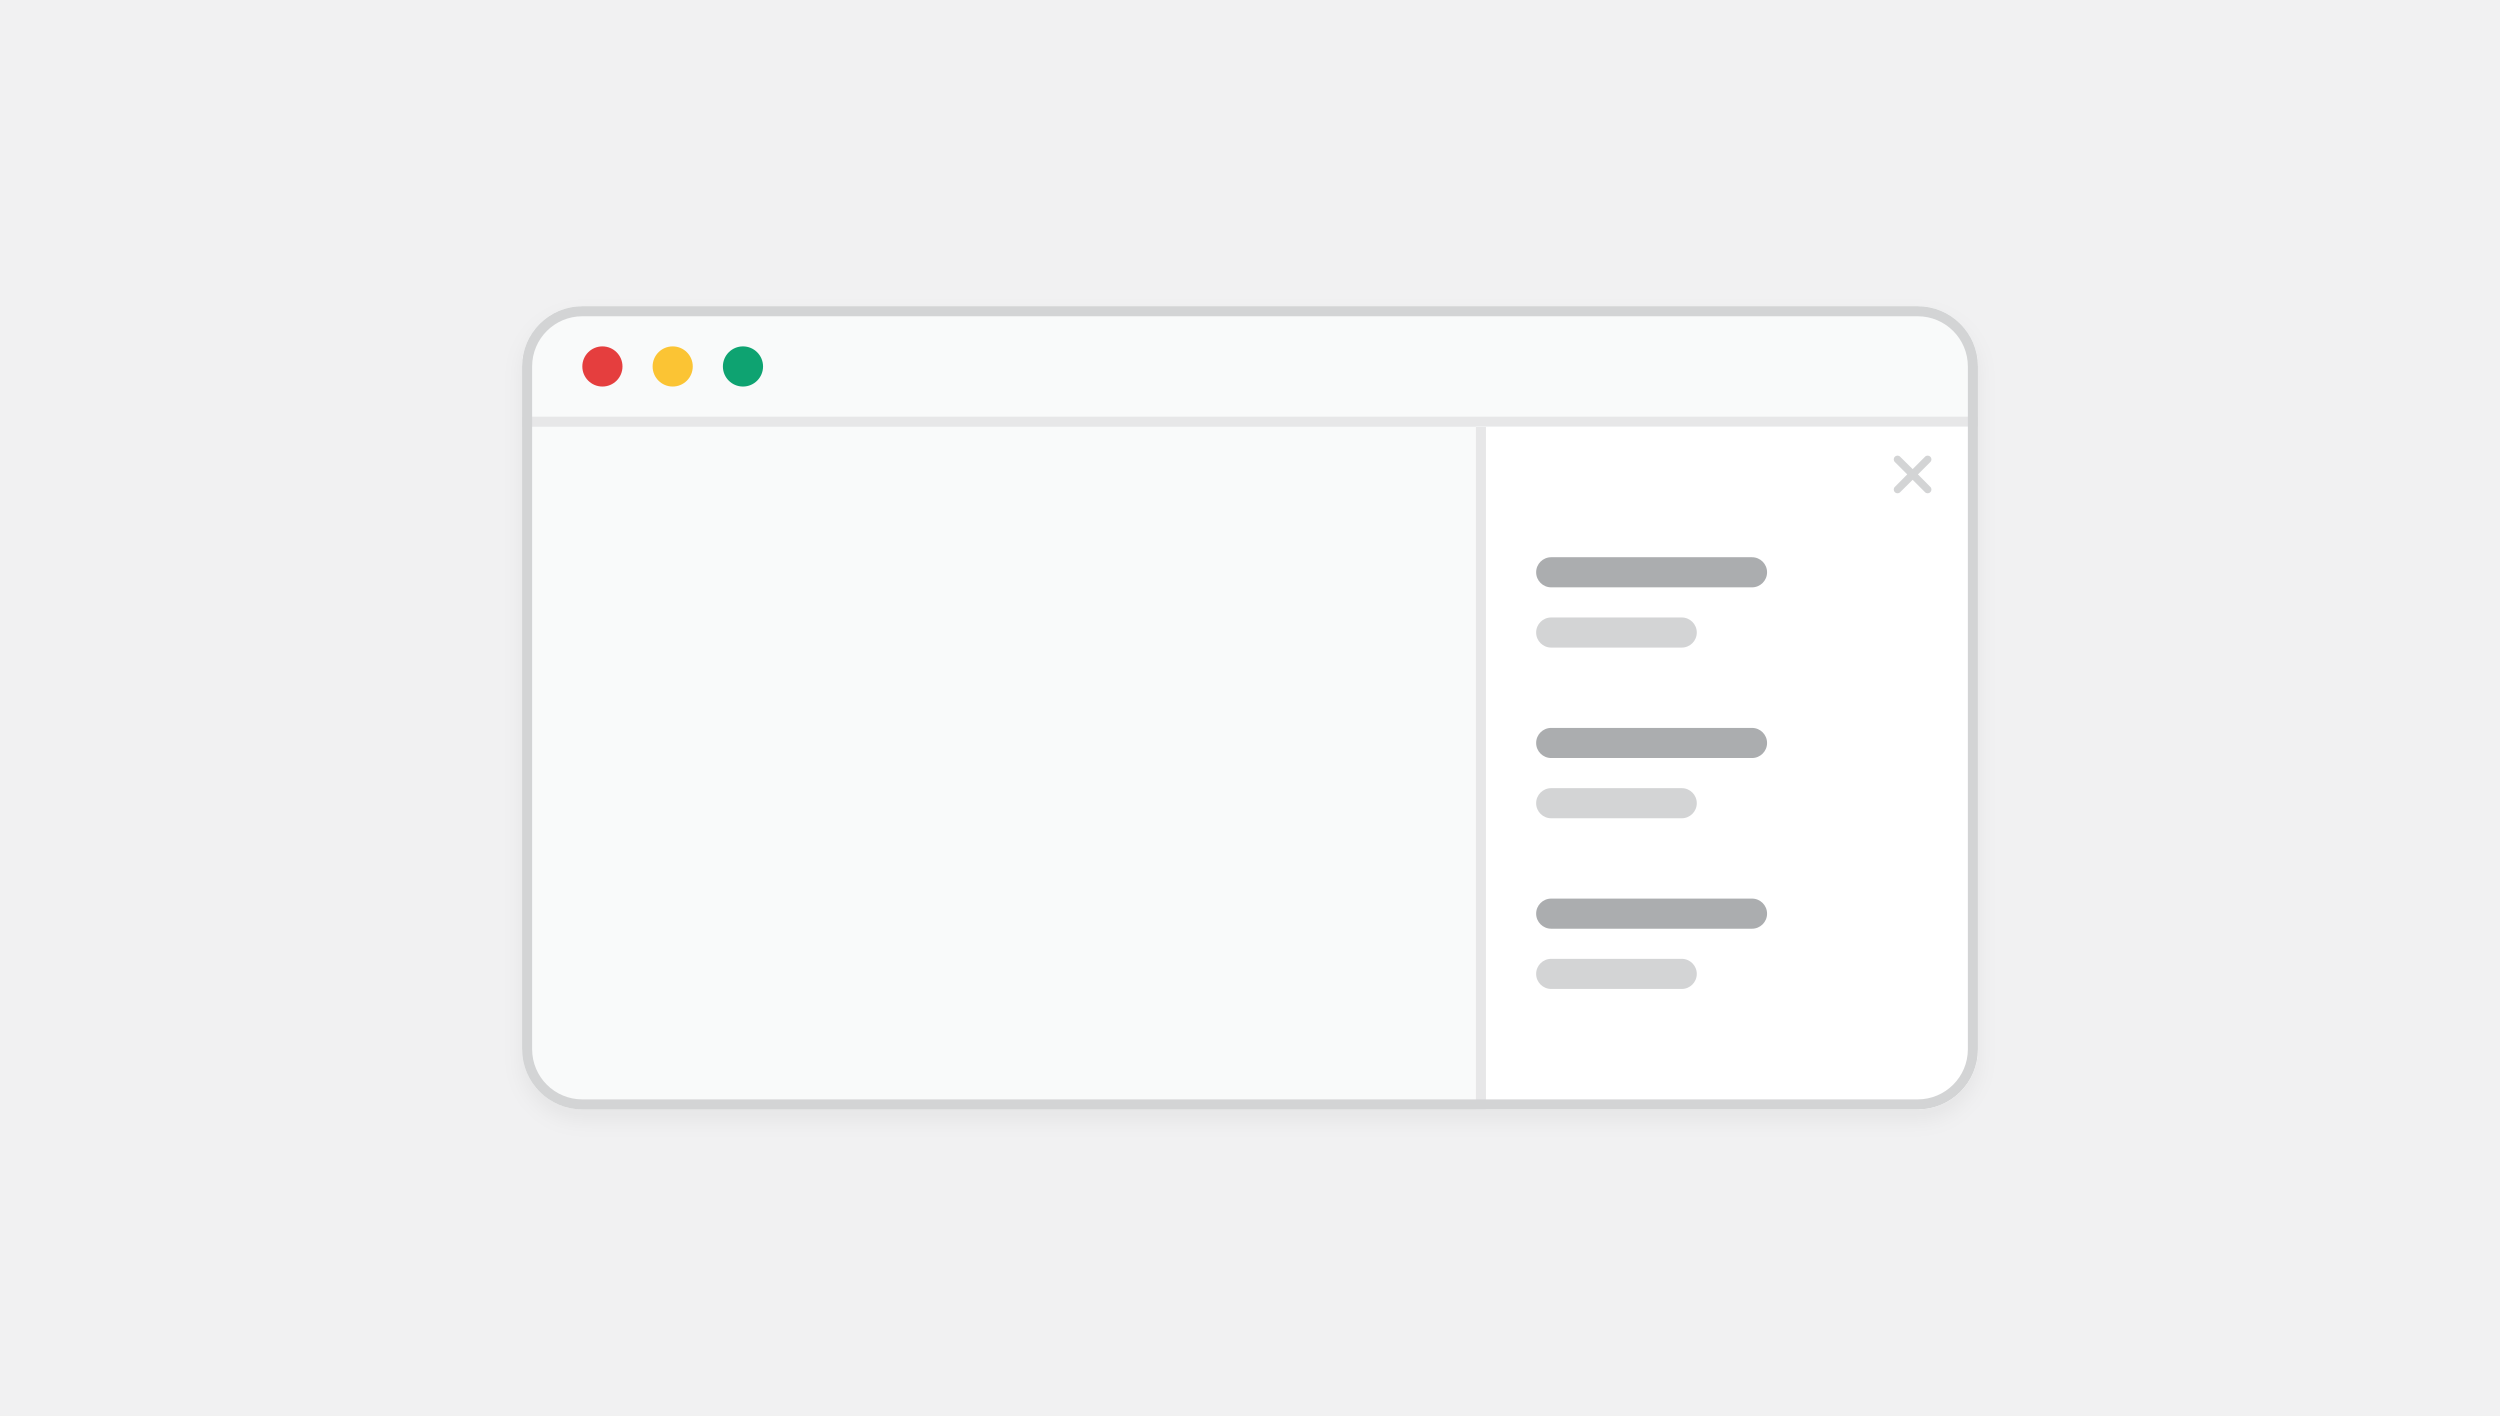
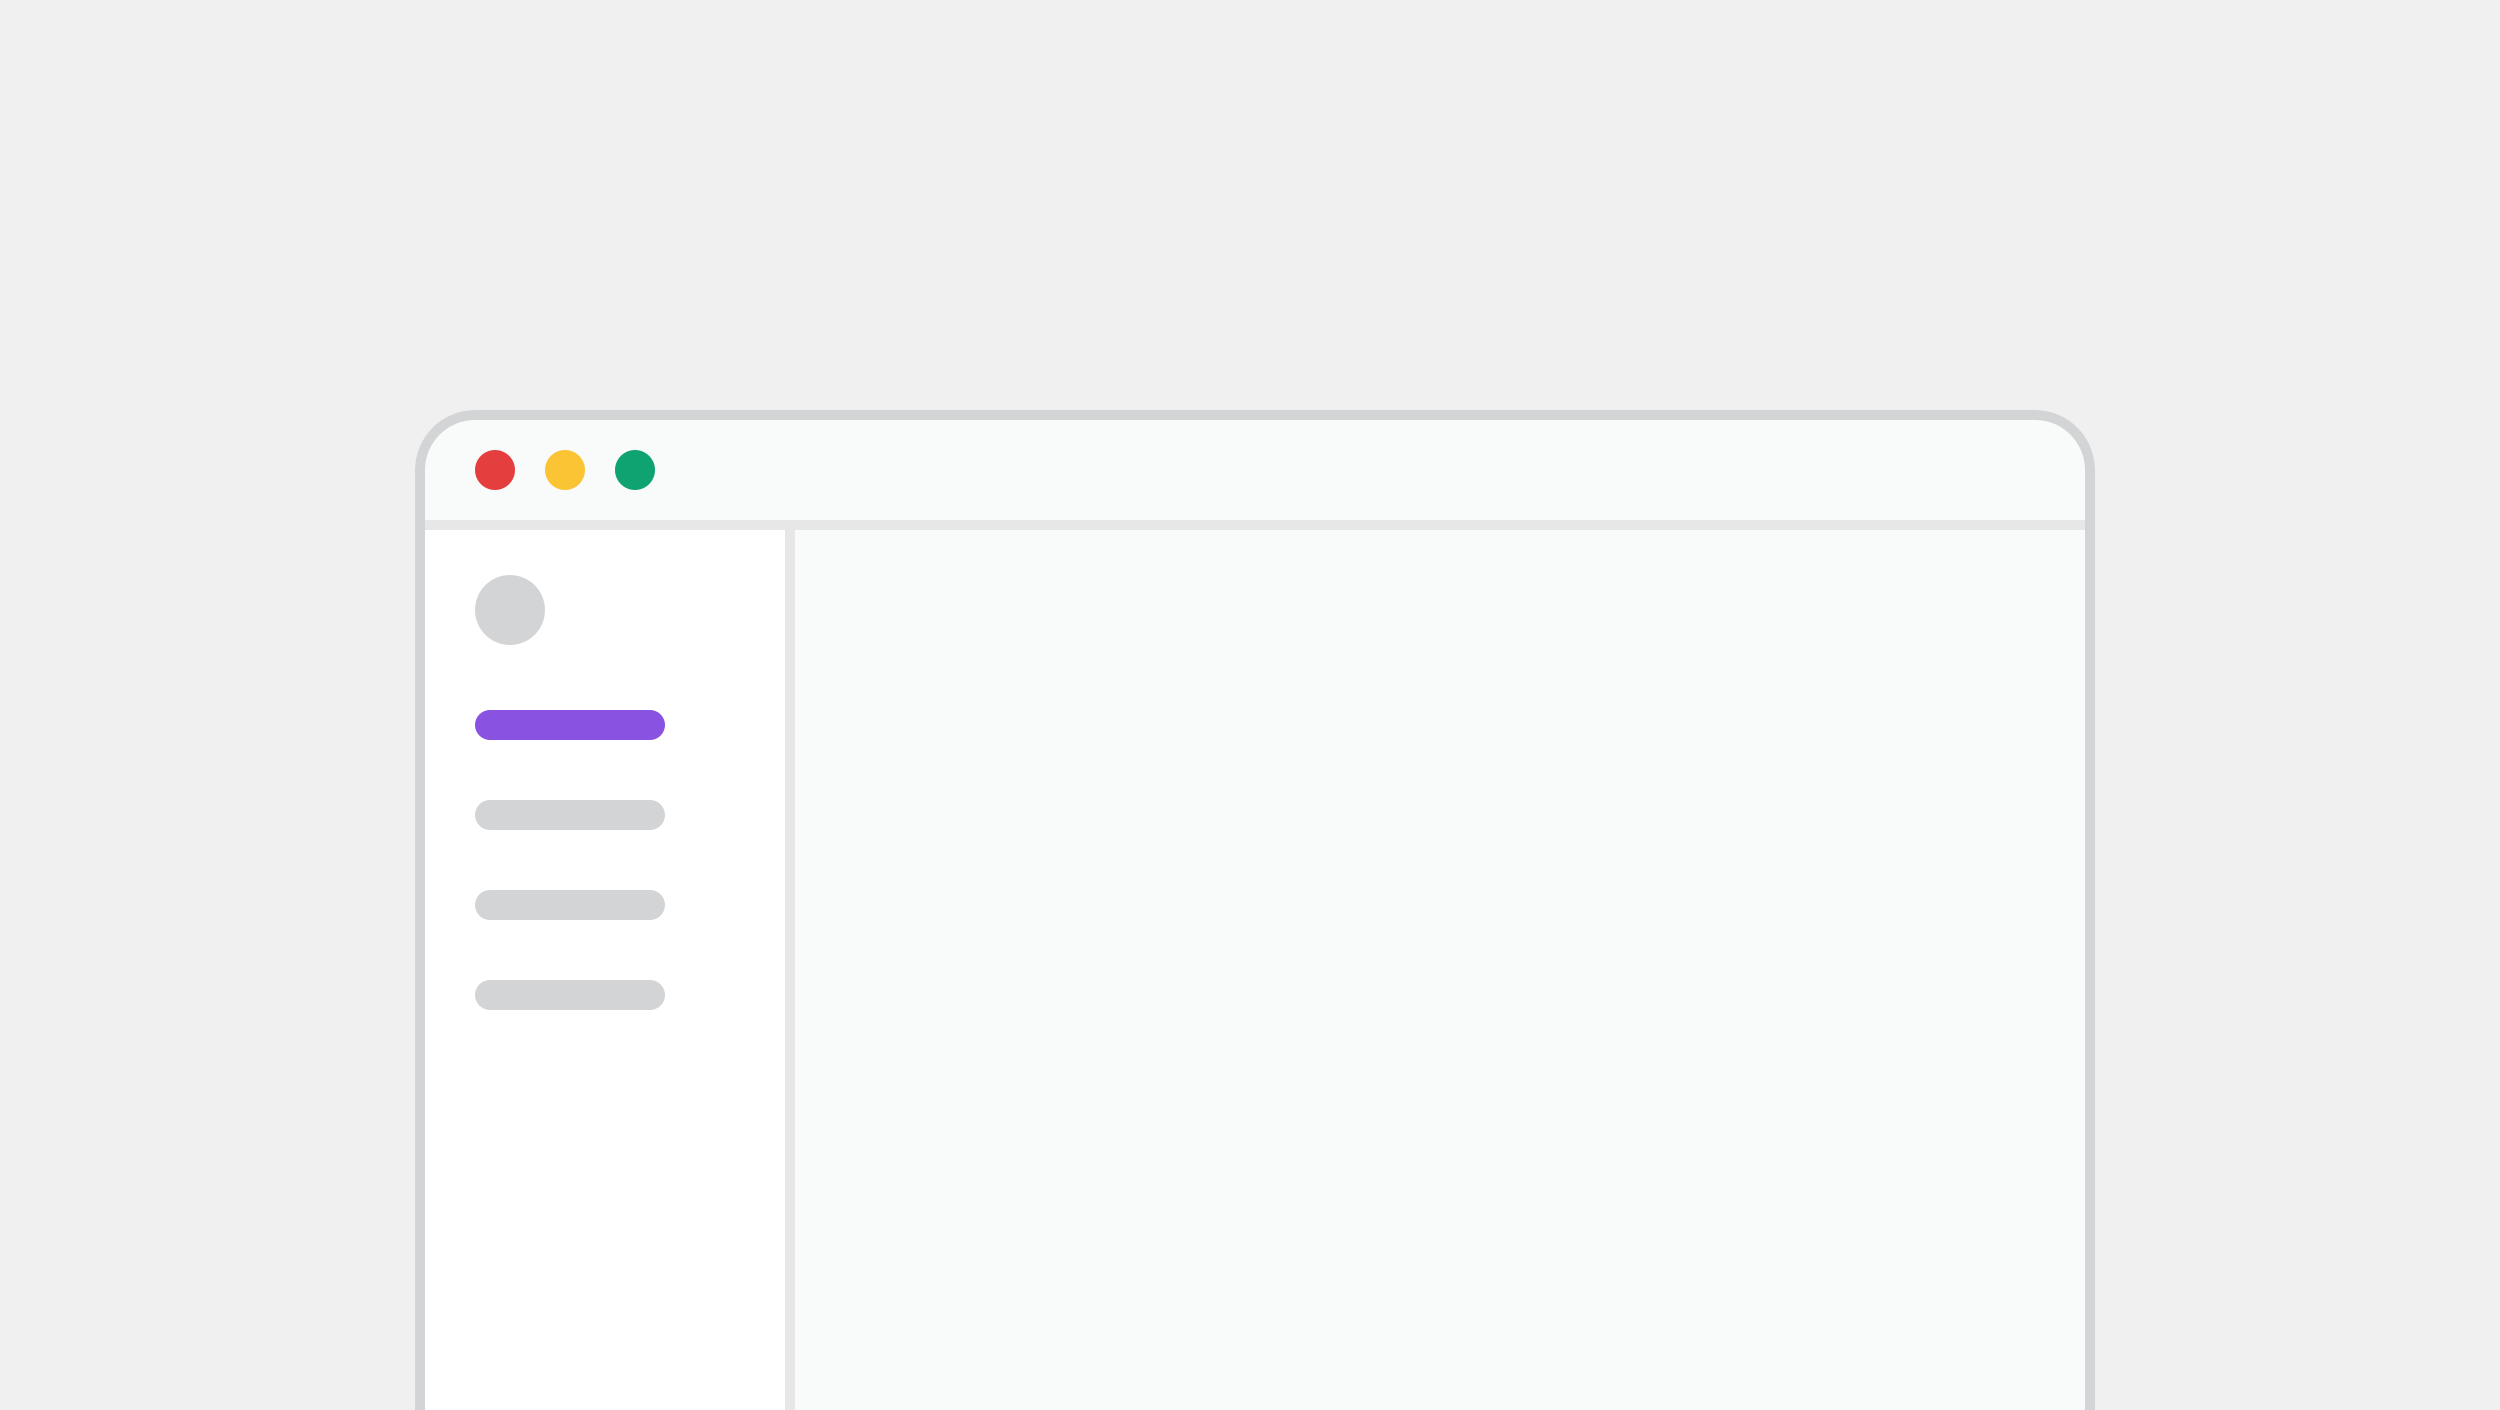
- <svg xmlns="http://www.w3.org/2000/svg" width="249" height="141" viewBox="0 0 249 141" fill="none">
-   <rect width="249" height="141" fill="#F1F1F2" />
-   <g filter="url(#filter0_d_4524_36185)">
-     <g clip-path="url(#clip0_4524_36185)">
-       <path d="M52 36.5C52 33.186 54.686 30.5 58 30.5H191C194.314 30.5 197 33.186 197 36.5V104.5C197 107.814 194.314 110.5 191 110.5H58C54.686 110.5 52 107.814 52 104.5V36.5Z" fill="#F9FAFA" />
-       <mask id="path-3-inside-1_4524_36185" fill="white">
-         <path d="M52 30.5H197V42.5H52V30.5Z" />
+ <svg xmlns="http://www.w3.org/2000/svg" width="250" height="141" viewBox="0 0 250 141" fill="none">
+   <g clip-path="url(#clip0_4591_37991)">
+     <g clip-path="url(#clip1_4591_37991)">
+       <path d="M41.5 47C41.5 43.686 44.186 41 47.5 41H203.5C206.814 41 209.5 43.686 209.5 47V146C209.5 149.314 206.814 152 203.5 152H47.5C44.186 152 41.5 149.314 41.5 146V47Z" fill="#F9FAFA" />
+       <mask id="path-3-inside-1_4591_37991" fill="white">
+         <path d="M41.5 41H209.5V53H41.5V41Z" />
      </mask>
-       <path d="M52 30.5H197V42.5H52V30.5Z" fill="#F9FAFA" />
-       <path d="M197 41.5H52V43.5H197V41.5Z" fill="#E7E7E8" mask="url(#path-3-inside-1_4524_36185)" />
-       <rect x="58" y="34.5" width="4" height="4" rx="2" fill="#E53E3E" />
-       <rect x="65" y="34.5" width="4" height="4" rx="2" fill="#FBC434" />
-       <rect x="72" y="34.5" width="4" height="4" rx="2" fill="#0EA371" />
-       <mask id="path-8-inside-2_4524_36185" fill="white">
-         <path d="M147 42.5H197V138.5H147V42.5Z" />
-       </mask>
-       <path d="M147 42.5H197V138.5H147V42.5Z" fill="white" />
-       <path d="M148 138.5V42.5H146V138.5H148Z" fill="#E7E7E8" mask="url(#path-8-inside-2_4524_36185)" />
-       <path d="M192.258 46.02L191.027 47.25L192.258 48.492C192.41 48.633 192.41 48.879 192.258 49.02C192.117 49.172 191.871 49.172 191.73 49.02L190.5 47.789L189.258 49.02C189.117 49.172 188.871 49.172 188.73 49.02C188.578 48.879 188.578 48.633 188.73 48.492L189.961 47.25L188.73 46.02C188.578 45.879 188.578 45.633 188.73 45.492C188.871 45.34 189.117 45.34 189.258 45.492L190.5 46.723L191.73 45.492C191.871 45.34 192.117 45.34 192.258 45.492C192.41 45.633 192.41 45.879 192.258 46.02Z" fill="#D3D4D5" />
-       <rect x="153" y="55.5" width="23" height="3" rx="1.5" fill="#ABADAF" />
-       <rect x="153" y="61.5" width="16" height="3" rx="1.5" fill="#D3D4D5" />
-       <rect x="153" y="72.5" width="23" height="3" rx="1.5" fill="#ABADAF" />
-       <rect x="153" y="78.5" width="16" height="3" rx="1.5" fill="#D3D4D5" />
-       <rect x="153" y="89.5" width="23" height="3" rx="1.5" fill="#ABADAF" />
-       <rect x="153" y="95.5" width="16" height="3" rx="1.5" fill="#D3D4D5" />
+       <path d="M41.5 41H209.5V53H41.5V41Z" fill="#F9FAFA" />
+       <path d="M209.5 52H41.5V54H209.5V52Z" fill="#E7E7E8" mask="url(#path-3-inside-1_4591_37991)" />
+       <rect x="47.5" y="45" width="4" height="4" rx="2" fill="#E53E3E" />
+       <rect x="54.5" y="45" width="4" height="4" rx="2" fill="#FBC434" />
+       <rect x="61.5" y="45" width="4" height="4" rx="2" fill="#0EA371" />
+       <g clip-path="url(#clip2_4591_37991)">
+         <mask id="path-8-inside-2_4591_37991" fill="white">
+           <path d="M41.5 53H79.5V149H41.5V53Z" />
+         </mask>
+         <path d="M41.5 53H79.5V149H41.5V53Z" fill="white" />
+         <rect x="47.5" y="57.5" width="7" height="7" rx="3.5" fill="#D3D4D5" />
+         <rect x="47.5" y="71" width="19" height="3" rx="1.5" fill="#8952E0" />
+         <rect x="47.5" y="80" width="19" height="3" rx="1.5" fill="#D3D4D5" />
+         <rect x="47.5" y="89" width="19" height="3" rx="1.5" fill="#D3D4D5" />
+         <rect x="47.5" y="98" width="19" height="3" rx="1.5" fill="#D3D4D5" />
+       </g>
+       <path d="M78.5 53V149H80.5V53H78.5Z" fill="#E7E7E8" mask="url(#path-8-inside-2_4591_37991)" />
    </g>
-     <path d="M52.5 36.5C52.5 33.462 54.962 31 58 31H191C194.038 31 196.5 33.462 196.5 36.5V104.5C196.5 107.538 194.038 110 191 110H58C54.962 110 52.5 107.538 52.5 104.5V36.5Z" stroke="#D3D4D5" />
+     <path d="M42 47C42 43.962 44.462 41.5 47.5 41.5H203.5C206.538 41.5 209 43.962 209 47V146C209 149.038 206.538 151.5 203.5 151.5H47.5C44.462 151.5 42 149.038 42 146V47Z" stroke="#D3D4D5" />
  </g>
  <defs>
-     <filter id="filter0_d_4524_36185" x="50" y="29.5" width="149" height="84" filterUnits="userSpaceOnUse" color-interpolation-filters="sRGB">
-       <feFlood flood-opacity="0" result="BackgroundImageFix" />
-       <feColorMatrix in="SourceAlpha" type="matrix" values="0 0 0 0 0 0 0 0 0 0 0 0 0 0 0 0 0 0 127 0" result="hardAlpha" />
-       <feOffset dy="1" />
-       <feGaussianBlur stdDeviation="1" />
-       <feColorMatrix type="matrix" values="0 0 0 0 0 0 0 0 0 0 0 0 0 0 0 0 0 0 0.05 0" />
-       <feBlend mode="normal" in2="BackgroundImageFix" result="effect1_dropShadow_4524_36185" />
-       <feBlend mode="normal" in="SourceGraphic" in2="effect1_dropShadow_4524_36185" result="shape" />
-     </filter>
-     <clipPath id="clip0_4524_36185">
-       <path d="M52 36.5C52 33.186 54.686 30.5 58 30.5H191C194.314 30.5 197 33.186 197 36.5V104.5C197 107.814 194.314 110.5 191 110.5H58C54.686 110.5 52 107.814 52 104.5V36.5Z" fill="white" />
+     <clipPath id="clip0_4591_37991">
+       <rect width="249" height="141" fill="white" transform="translate(0.5)" />
+     </clipPath>
+     <clipPath id="clip1_4591_37991">
+       <path d="M41.5 47C41.5 43.686 44.186 41 47.5 41H203.5C206.814 41 209.5 43.686 209.5 47V146C209.5 149.314 206.814 152 203.5 152H47.5C44.186 152 41.5 149.314 41.5 146V47Z" fill="white" />
+     </clipPath>
+     <clipPath id="clip2_4591_37991">
+       <path d="M41.5 53H79.5V149H41.5V53Z" fill="white" />
    </clipPath>
  </defs>
</svg>
